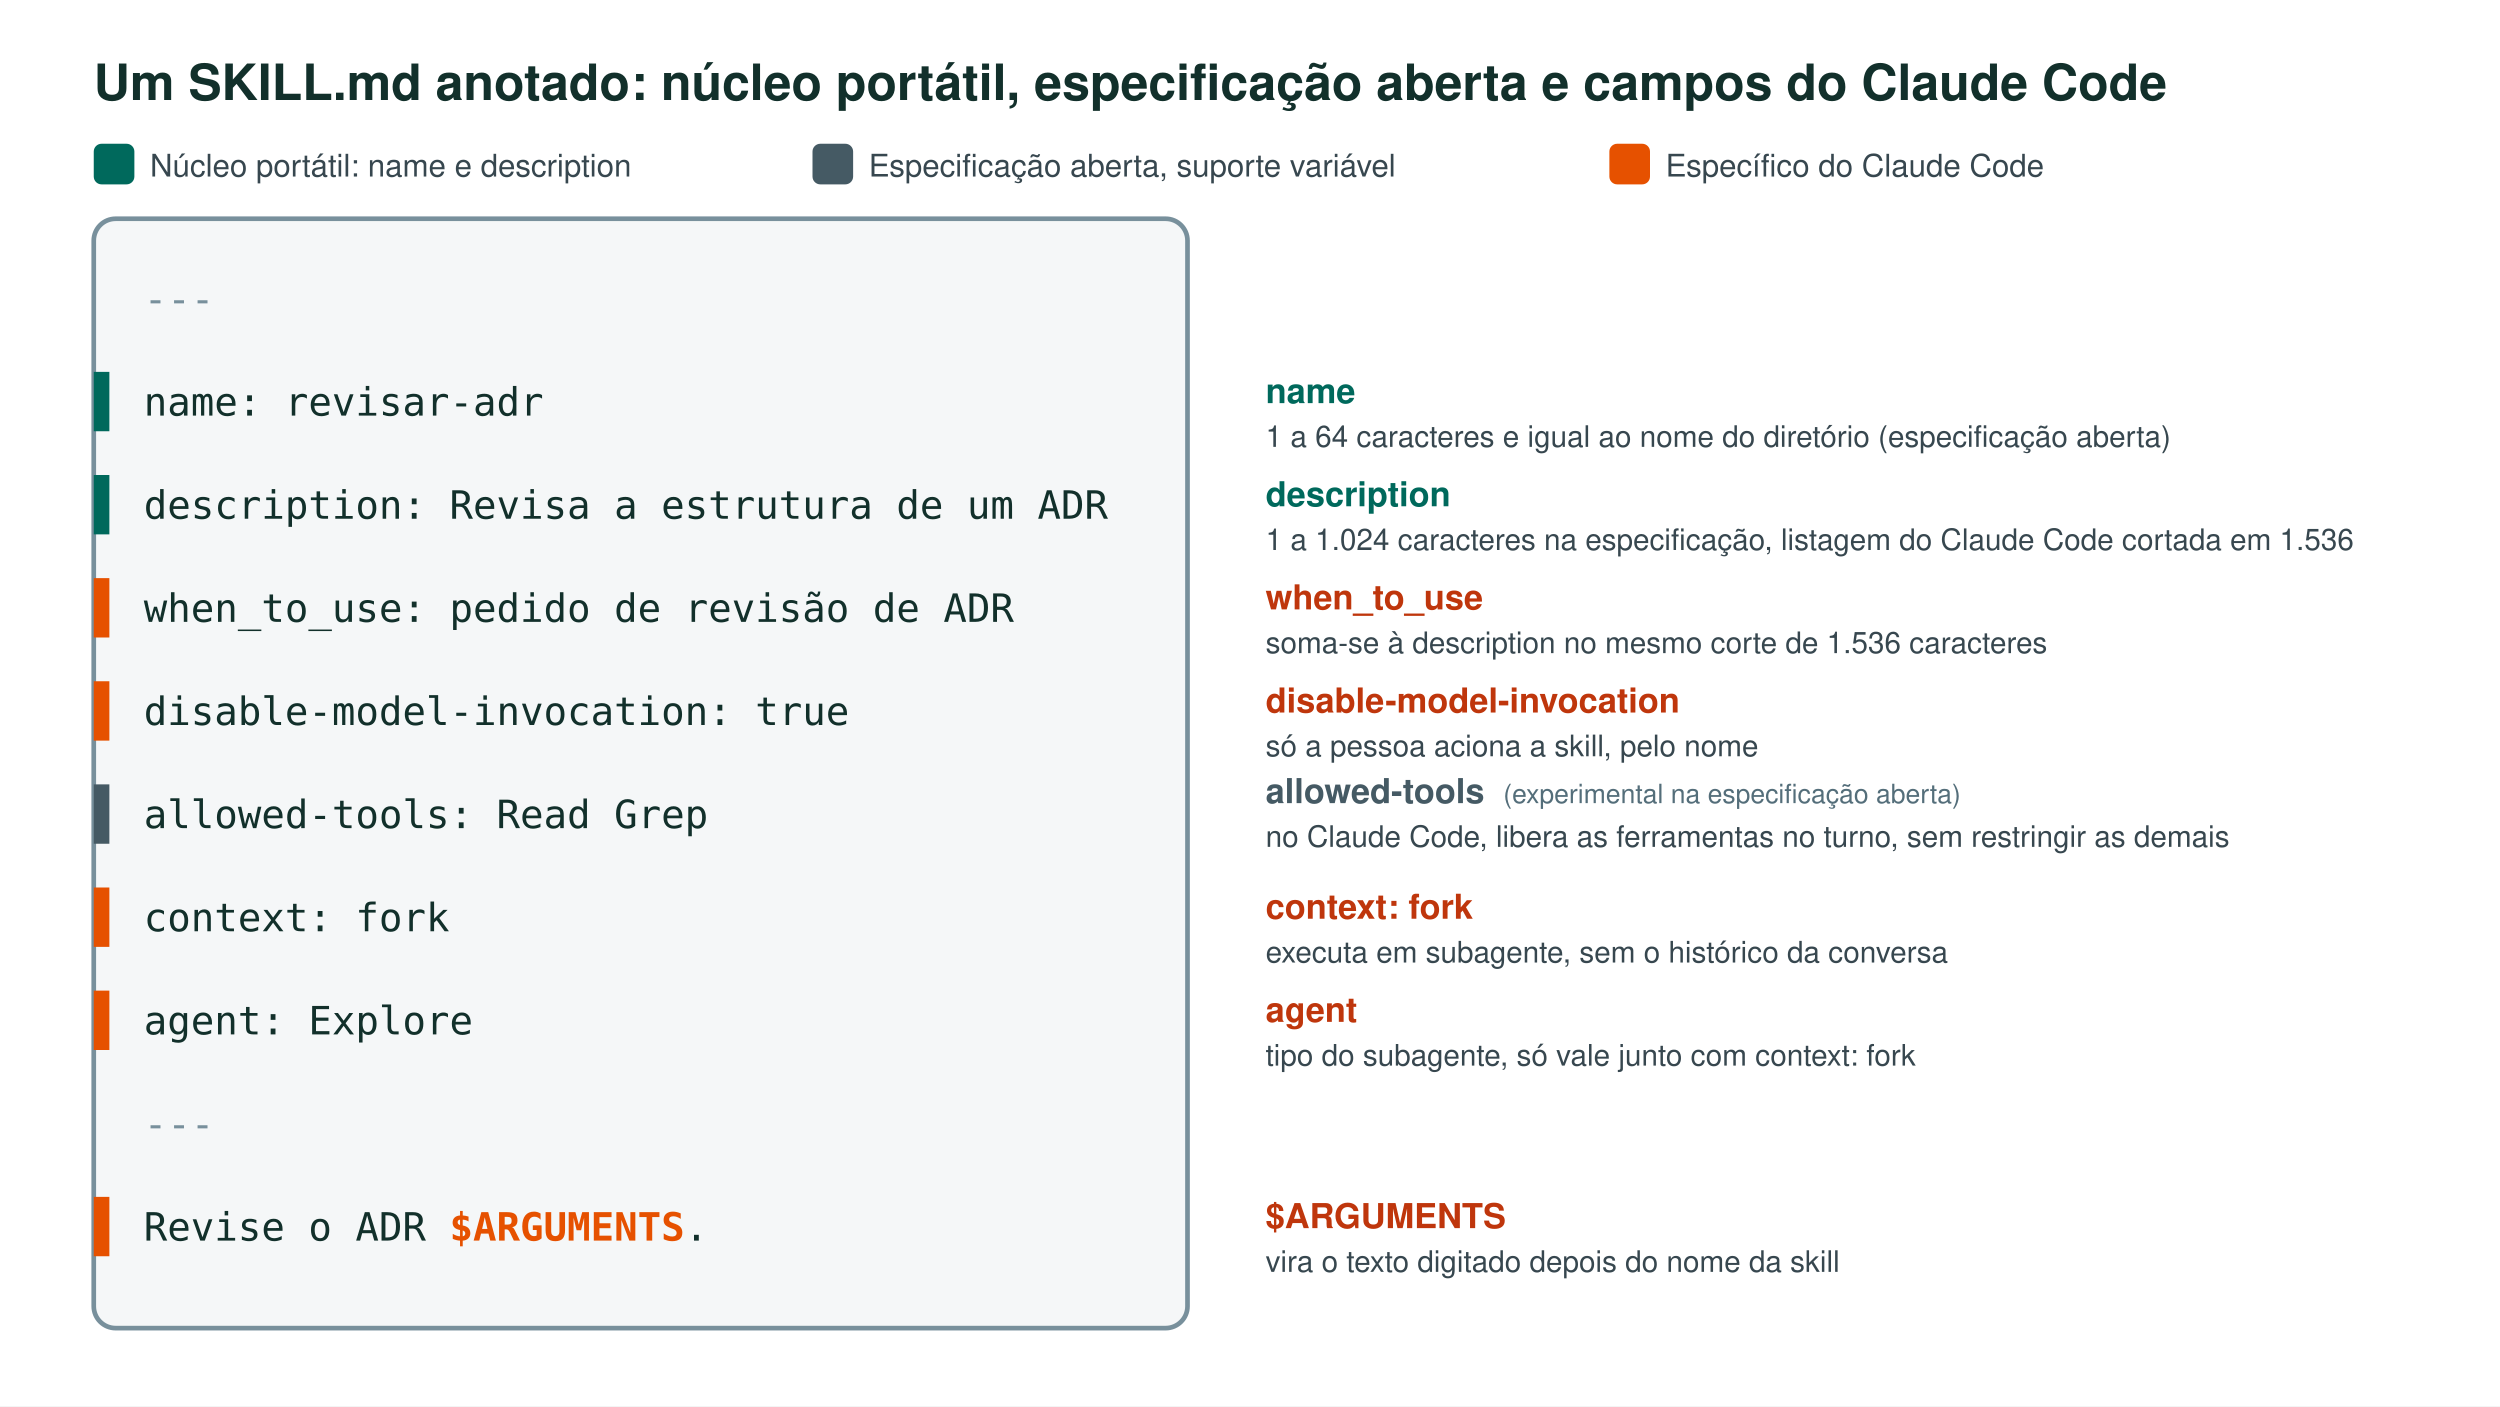
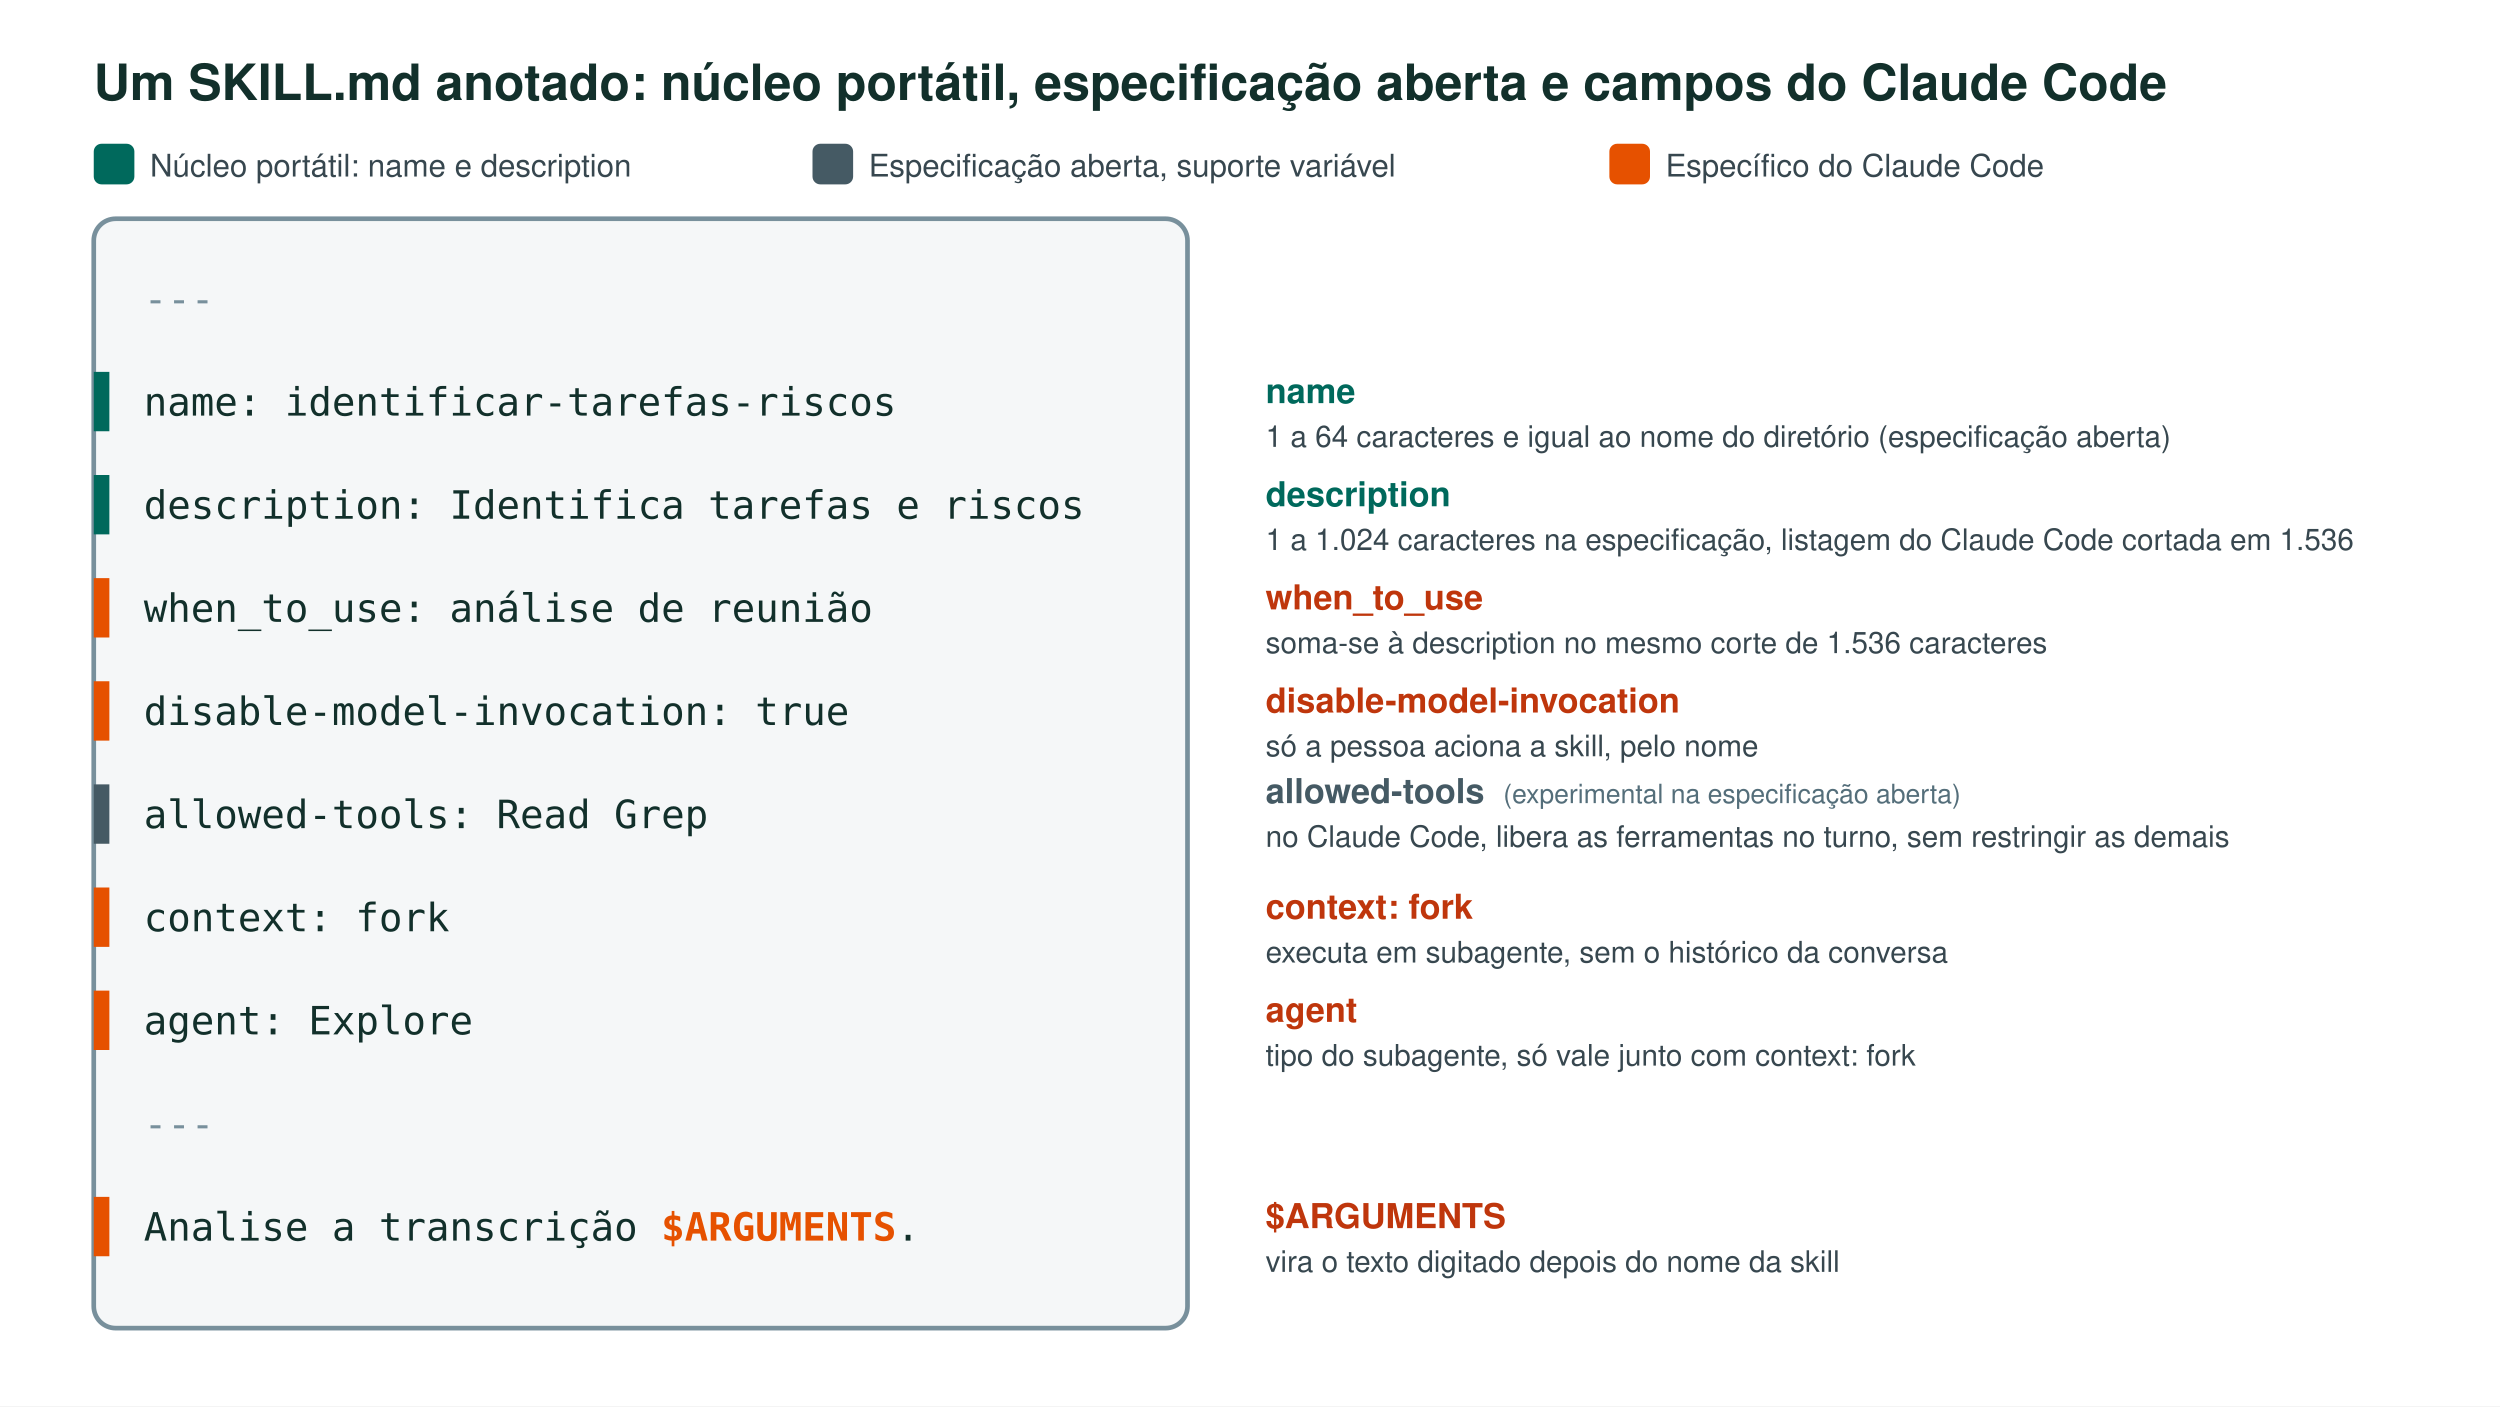
<svg xmlns="http://www.w3.org/2000/svg" viewBox="0 0 1600 900" font-family="Helvetica, Arial, sans-serif">
  <rect width="1600" height="900" fill="#ffffff" />
  <text x="60" y="64" font-size="32" font-weight="bold" fill="#12302b">Um SKILL.md anotado: núcleo portátil, especificação aberta e campos do Claude Code</text>
  <rect x="60" y="92" width="26" height="26" rx="5" fill="#00695c" />
  <text x="96" y="113" font-size="20" fill="#37474f">Núcleo portátil: name e description</text>
  <rect x="520" y="92" width="26" height="26" rx="5" fill="#455a64" />
  <text x="556" y="113" font-size="20" fill="#37474f">Especificação aberta, suporte variável</text>
  <rect x="1030" y="92" width="26" height="26" rx="5" fill="#e65100" />
  <text x="1066" y="113" font-size="20" fill="#37474f">Específico do Claude Code</text>
  <rect x="60" y="140" width="700" height="710" rx="14" fill="#f5f7f8" stroke="#78909c" stroke-width="3" />
  <g font-family="Menlo, monospace" font-size="25" fill="#12302b">
    <text x="92" y="200" fill="#78909c">---</text>
-     <text x="92" y="266">name: revisar-adr</text>
-     <text x="92" y="332">description: Revisa a estrutura de um ADR</text>
-     <text x="92" y="398">when_to_use: pedido de revisão de ADR</text>
+     <text x="92" y="266">name: identificar-tarefas-riscos</text>
+     <text x="92" y="332">description: Identifica tarefas e riscos</text>
+     <text x="92" y="398">when_to_use: análise de reunião</text>
    <text x="92" y="464">disable-model-invocation: true</text>
    <text x="92" y="530">allowed-tools: Read Grep</text>
    <text x="92" y="596">context: fork</text>
    <text x="92" y="662">agent: Explore</text>
    <text x="92" y="728" fill="#78909c">---</text>
-     <text x="92" y="794">Revise o ADR <tspan fill="#e65100" font-weight="bold">$ARGUMENTS</tspan>.</text>
+     <text x="92" y="794">Analise a transcrição <tspan fill="#e65100" font-weight="bold">$ARGUMENTS</tspan>.</text>
  </g>
  <rect x="60" y="238" width="10" height="38" fill="#00695c" />
  <rect x="60" y="304" width="10" height="38" fill="#00695c" />
  <rect x="60" y="370" width="10" height="38" fill="#e65100" />
  <rect x="60" y="436" width="10" height="38" fill="#e65100" />
  <rect x="60" y="502" width="10" height="38" fill="#455a64" />
  <rect x="60" y="568" width="10" height="38" fill="#e65100" />
  <rect x="60" y="634" width="10" height="38" fill="#e65100" />
  <rect x="60" y="766" width="10" height="38" fill="#e65100" />
  <g font-size="22" fill="#12302b">
    <text x="810" y="258" font-weight="bold" fill="#00695c">name</text>
    <text x="810" y="286" font-size="19" fill="#37474f">1 a 64 caracteres e igual ao nome do diretório (especificação aberta)</text>
    <text x="810" y="324" font-weight="bold" fill="#00695c">description</text>
    <text x="810" y="352" font-size="19" fill="#37474f">1 a 1.024 caracteres na especificação, listagem do Claude Code cortada em 1.536</text>
    <text x="810" y="390" font-weight="bold" fill="#bf360c">when_to_use</text>
    <text x="810" y="418" font-size="19" fill="#37474f">soma-se à description no mesmo corte de 1.536 caracteres</text>
    <text x="810" y="456" font-weight="bold" fill="#bf360c">disable-model-invocation</text>
    <text x="810" y="484" font-size="19" fill="#37474f">só a pessoa aciona a skill, pelo nome</text>
    <text x="810" y="514" font-weight="bold" fill="#455a64">allowed-tools<tspan dx="12" font-weight="normal" font-size="17" fill="#546e7a">(experimental na especificação aberta)</tspan>
    </text>
    <text x="810" y="542" font-size="19" fill="#37474f">no Claude Code, libera as ferramentas no turno, sem restringir as demais</text>
    <text x="810" y="588" font-weight="bold" fill="#bf360c">context: fork</text>
    <text x="810" y="616" font-size="19" fill="#37474f">executa em subagente, sem o histórico da conversa</text>
    <text x="810" y="654" font-weight="bold" fill="#bf360c">agent</text>
    <text x="810" y="682" font-size="19" fill="#37474f">tipo do subagente, só vale junto com context: fork</text>
    <text x="810" y="786" font-weight="bold" fill="#bf360c">$ARGUMENTS</text>
    <text x="810" y="814" font-size="19" fill="#37474f">vira o texto digitado depois do nome da skill</text>
  </g>
</svg>
